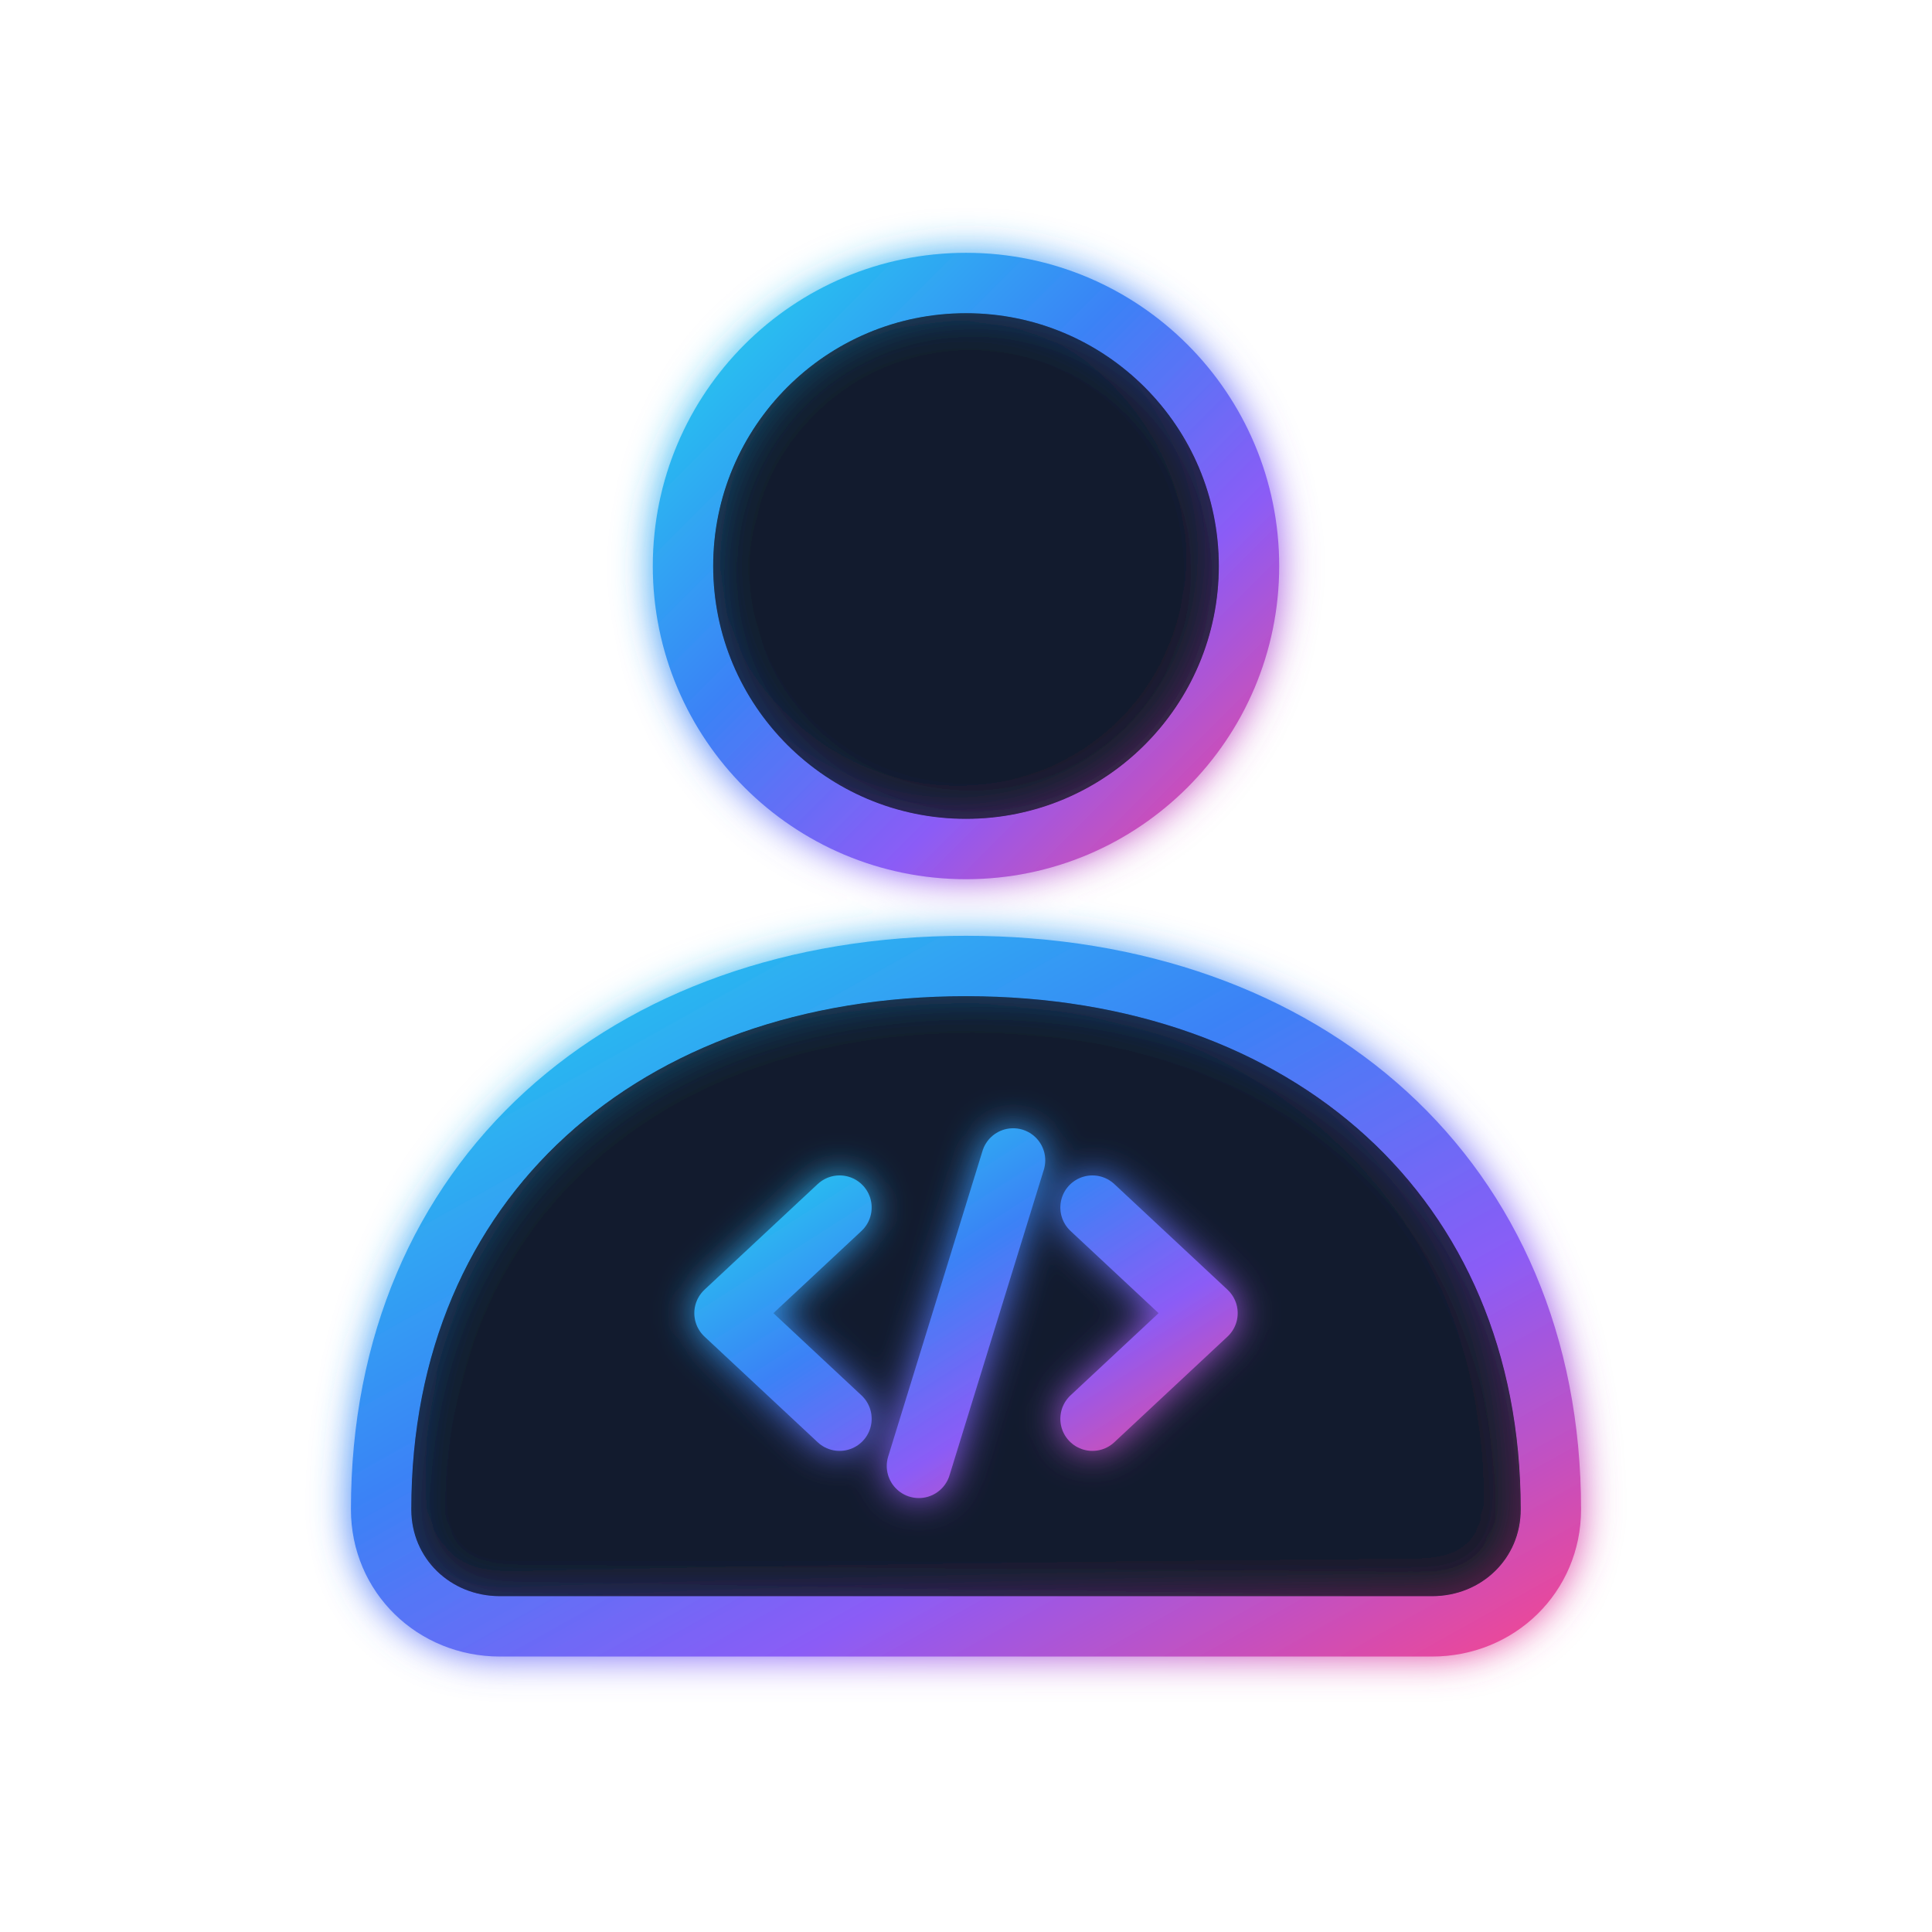
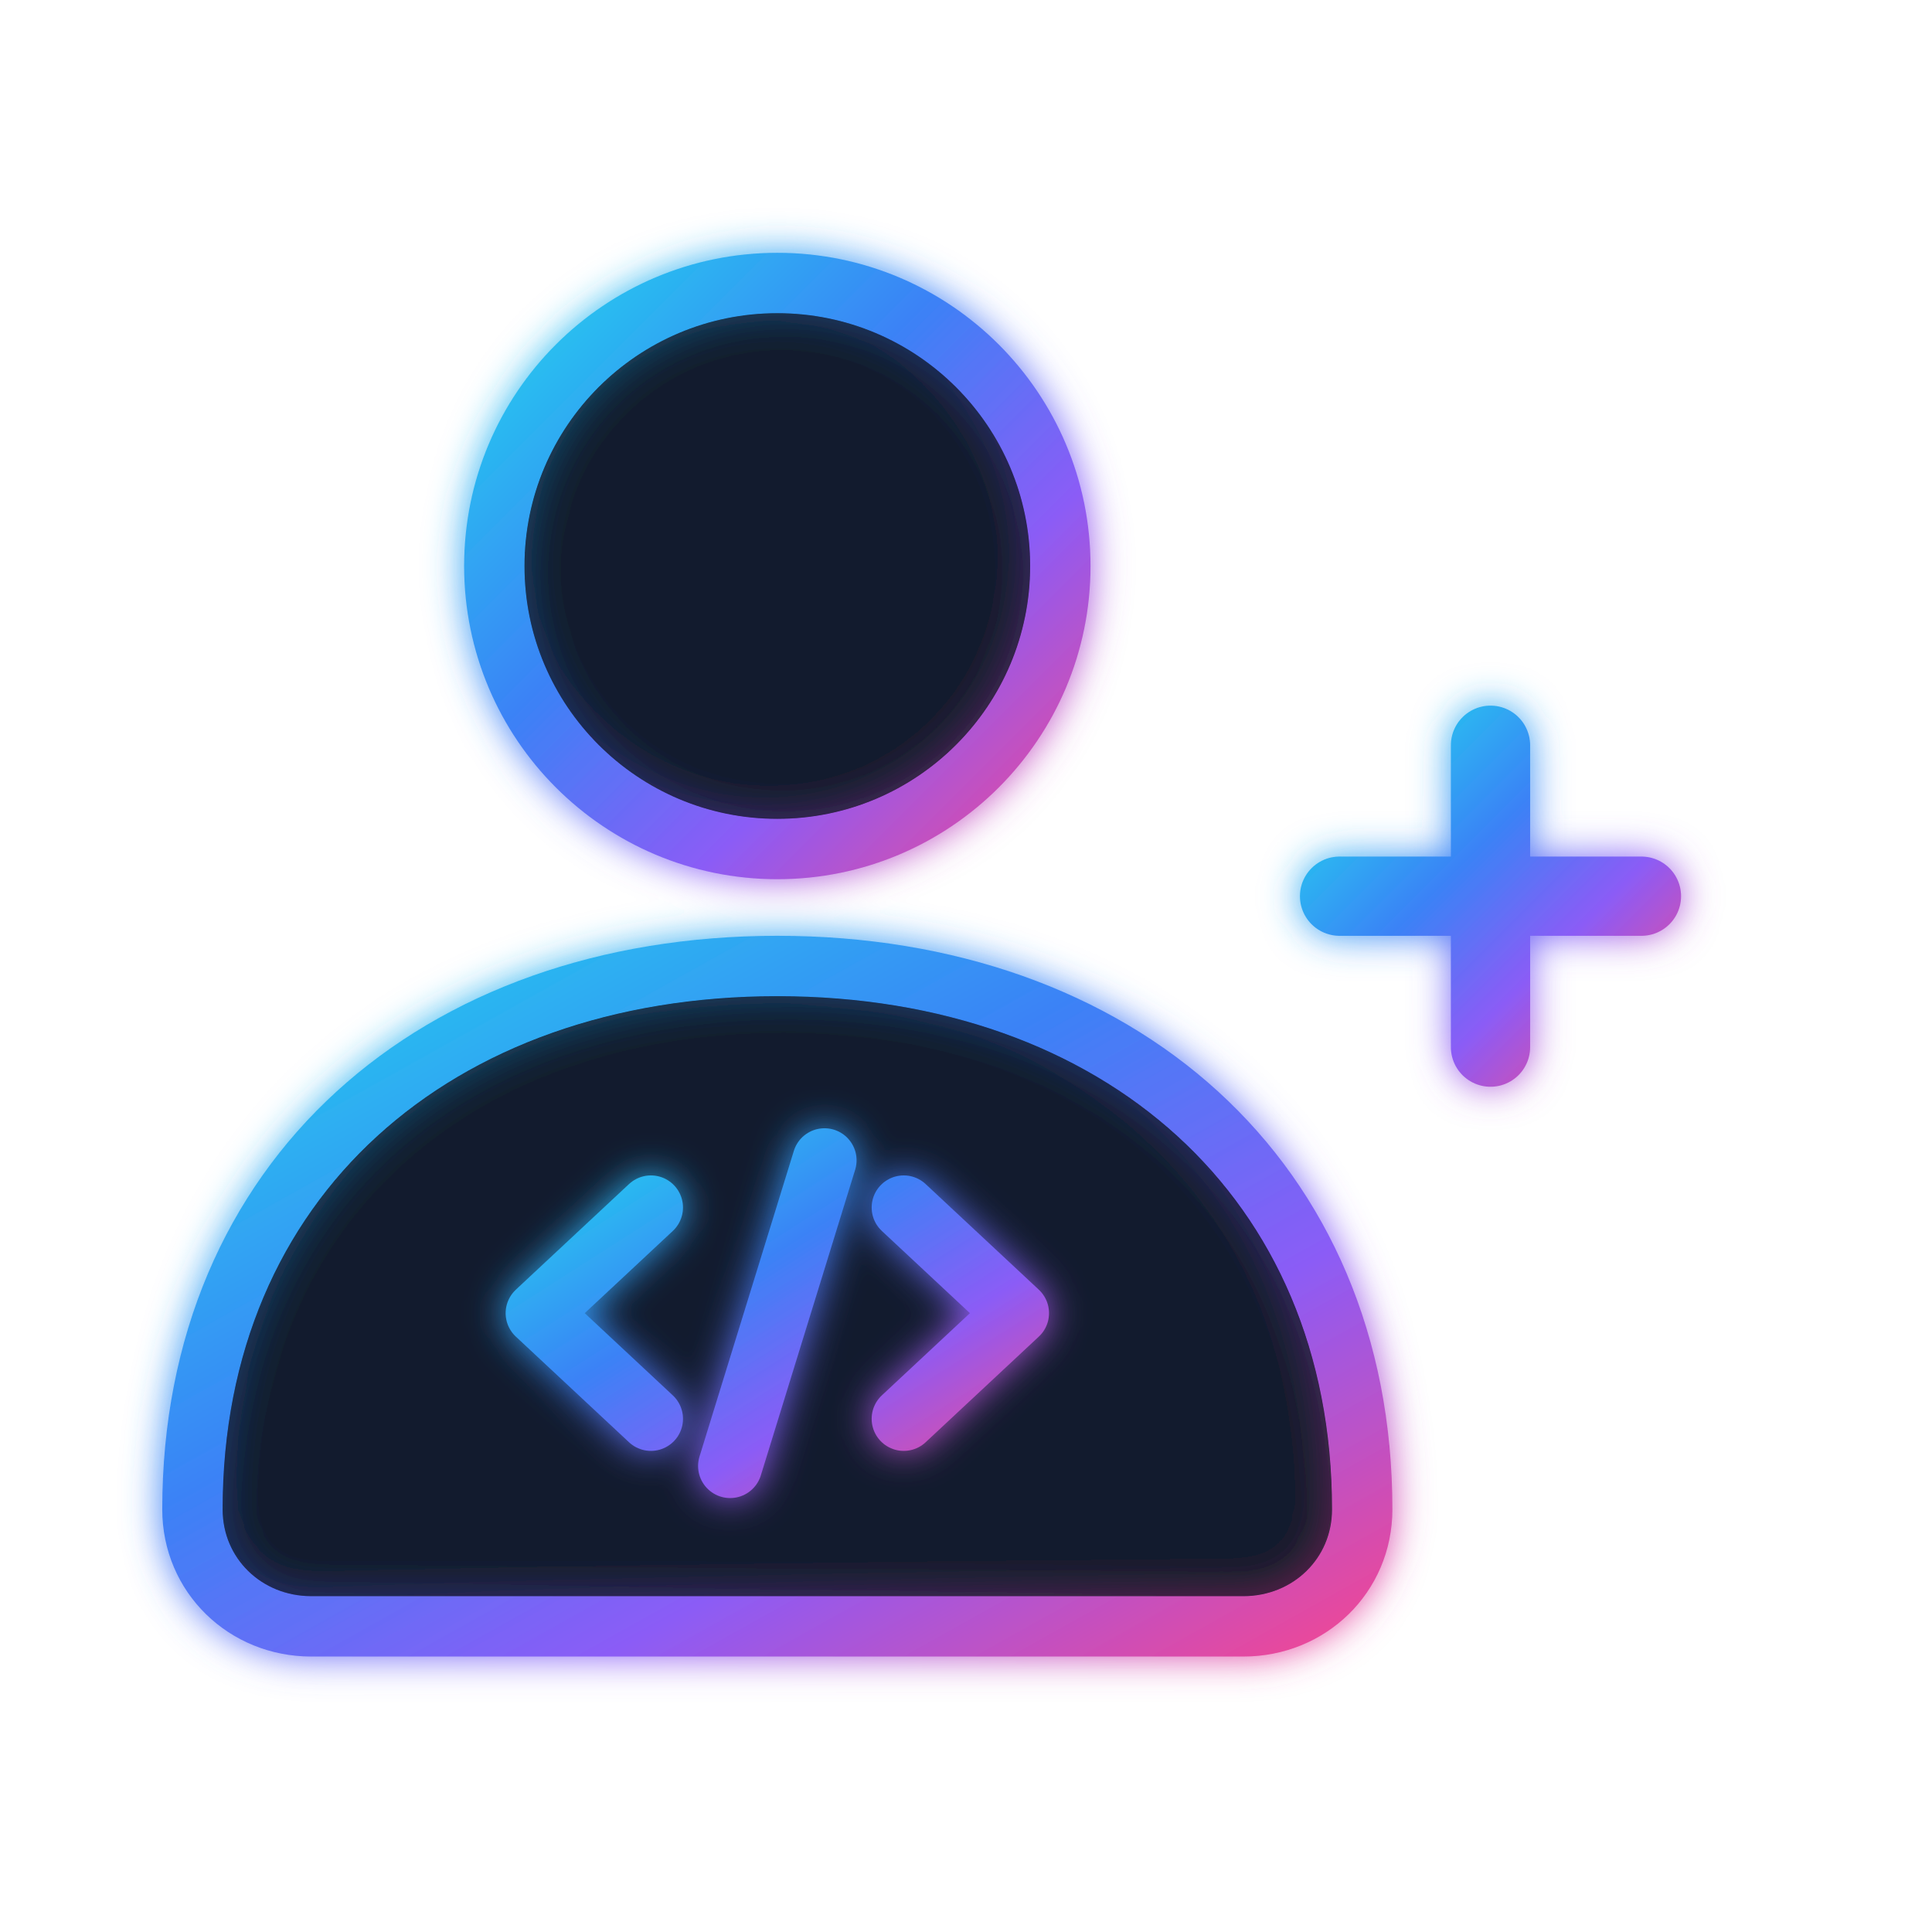
<svg xmlns="http://www.w3.org/2000/svg" viewBox="0 0 1024 1024" role="img" aria-labelledby="title">
  <defs>
    <linearGradient id="neon" x1="0%" y1="0%" x2="100%" y2="100%">
      <stop offset="0%" stop-color="#22D3EE" />
      <stop offset="40%" stop-color="#3B82F6" />
      <stop offset="70%" stop-color="#8B5CF6" />
      <stop offset="100%" stop-color="#EC4899" />
    </linearGradient>
    <filter id="glow" x="-30%" y="-30%" width="160%" height="160%">
      <feGaussianBlur stdDeviation="10" result="blur" />
      <feMerge>
        <feMergeNode in="blur" />
        <feMergeNode in="SourceGraphic" />
      </feMerge>
    </filter>
  </defs>
-   <g fill="#12152A" fill-opacity=".86" stroke="url(#neon)" stroke-width="32" filter="url(#glow)">
+   <g transform="translate(-100 0)" fill="#12152A" fill-opacity=".86" stroke="url(#neon)" stroke-width="32" filter="url(#glow)">
    <circle cx="512" cy="300" r="150" />
    <path d="M202 800c0-175 129-288 310-288s310 113 310 288c0 35-28 62-63 62H265c-35 0-63-27-63-62Z" />
  </g>
-   <g fill="none" stroke="url(#neon)" stroke-width="34" stroke-linecap="round" stroke-linejoin="round" filter="url(#glow)">
+   <g transform="translate(-100 0)" fill="none" stroke="url(#neon)" stroke-width="34" stroke-linecap="round" stroke-linejoin="round" filter="url(#glow)">
    <path d="m445 640-60 56 60 56M579 640l60 56-60 56M537 615l-50 162" />
  </g>
+   <path d="M790 395v160M710 475h160" fill="none" stroke="url(#neon)" stroke-width="42" stroke-linecap="round" filter="url(#glow)" />
</svg>
